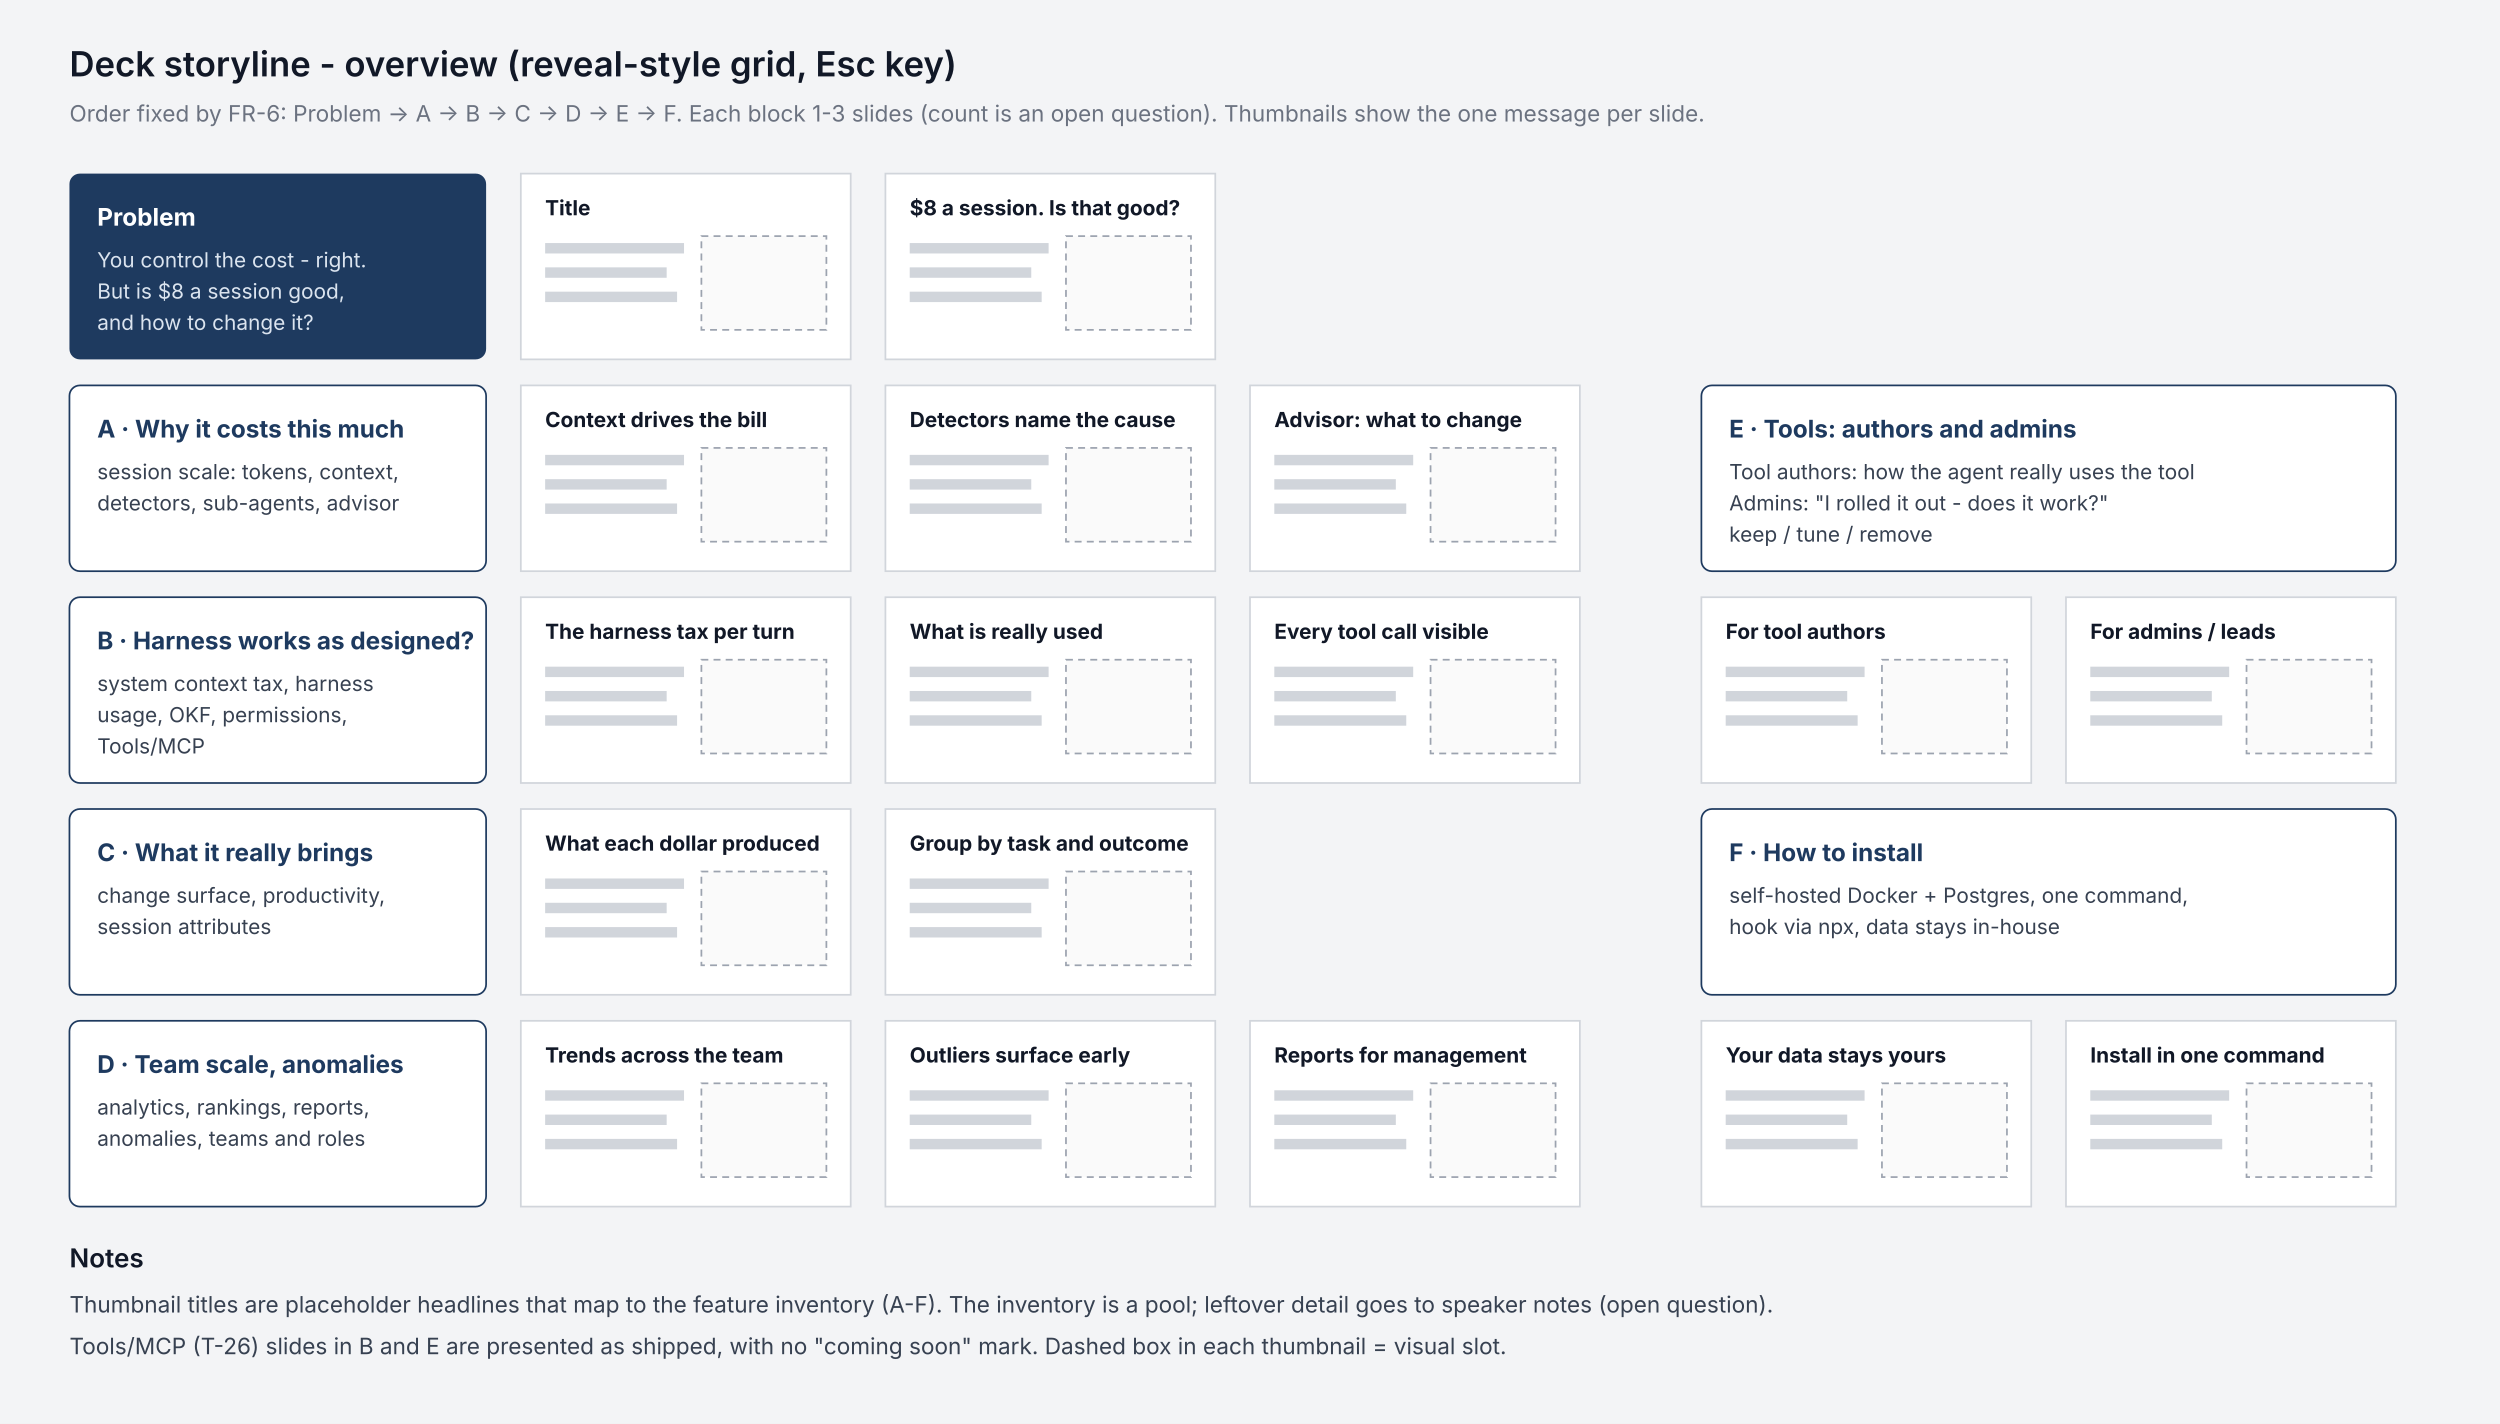
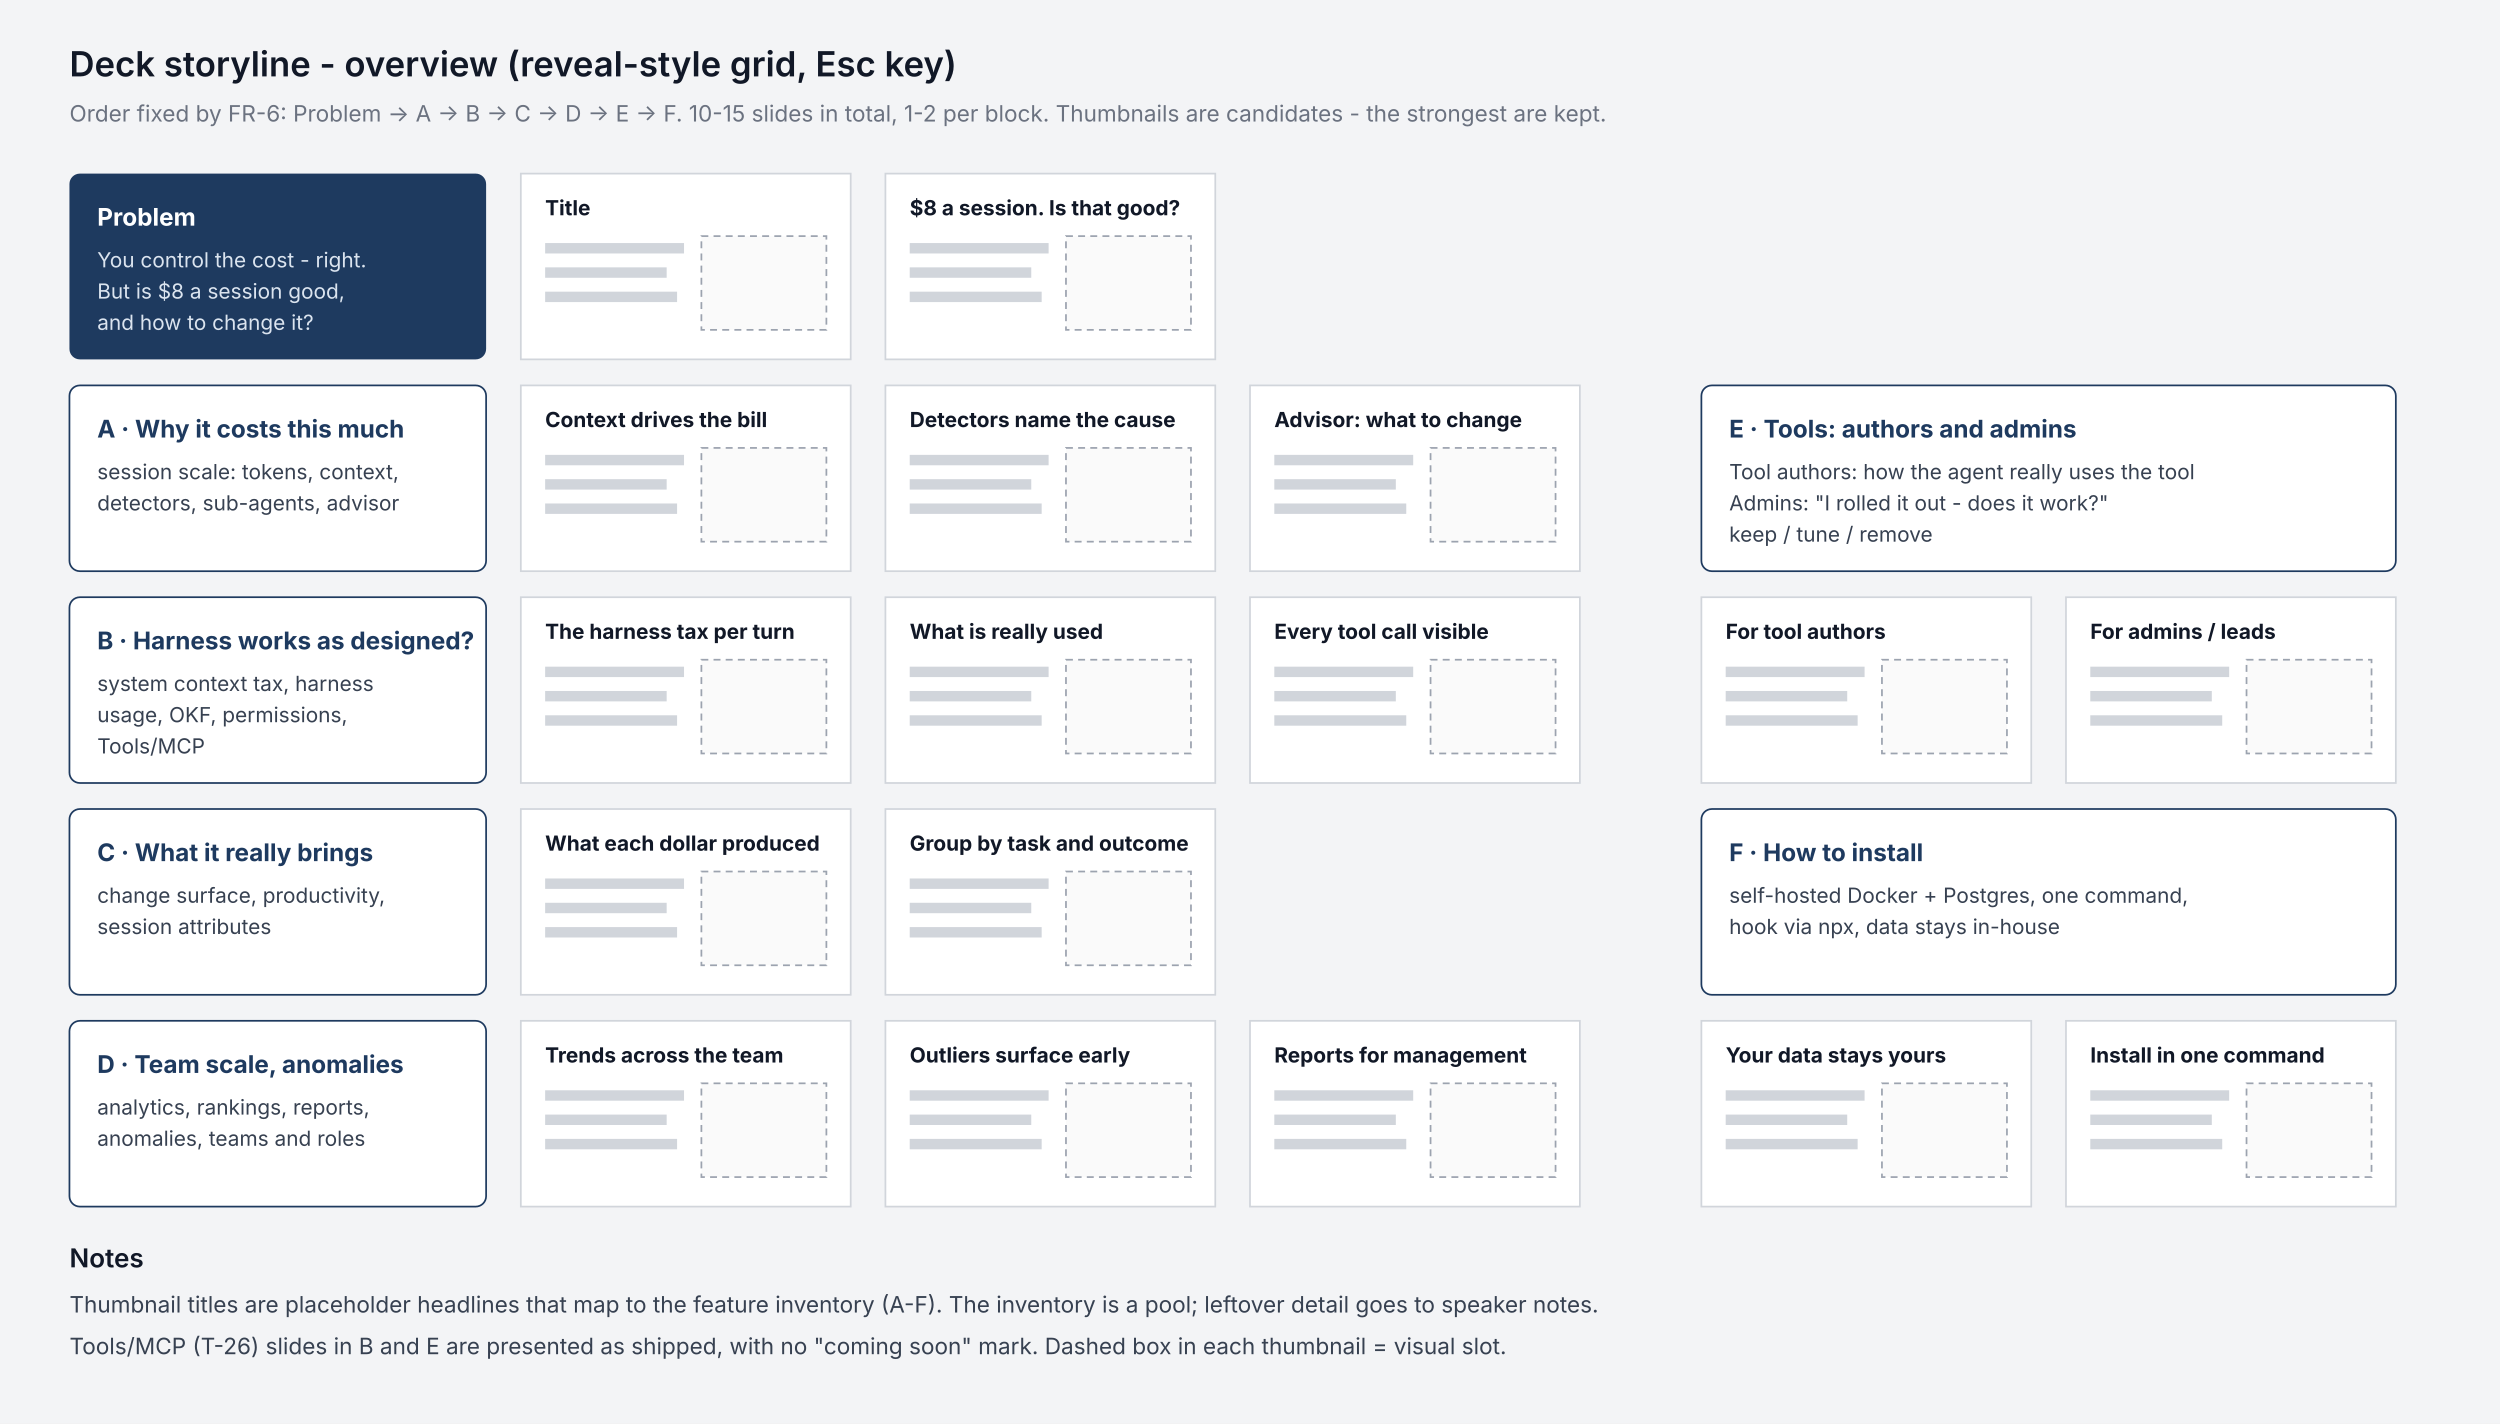
<svg xmlns="http://www.w3.org/2000/svg" width="1440" height="820" viewBox="0 0 1440 820" font-family="Inter, Segoe UI, Arial, sans-serif">
  <rect width="1440" height="820" fill="#f3f4f6" />
  <text x="40" y="44" font-size="20" font-weight="600" fill="#111827">Deck storyline - overview (reveal-style grid, Esc key)</text>
-   <text x="40" y="70" font-size="13" fill="#6b7280">Order fixed by FR-6: Problem -&gt; A -&gt; B -&gt; C -&gt; D -&gt; E -&gt; F. Each block 1-3 slides (count is an open question). Thumbnails show the one message per slide.</text>
+   <text x="40" y="70" font-size="13" fill="#6b7280">Order fixed by FR-6: Problem -&gt; A -&gt; B -&gt; C -&gt; D -&gt; E -&gt; F. 10-15 slides in total, 1-2 per block. Thumbnails are candidates - the strongest are kept.</text>
  <defs>
    <g id="thumb">
      <rect width="190" height="107" fill="#ffffff" stroke="#d1d5db" />
      <rect x="14" y="40" width="80" height="6" fill="#d1d5db" />
      <rect x="14" y="54" width="70" height="6" fill="#d1d5db" />
      <rect x="14" y="68" width="76" height="6" fill="#d1d5db" />
      <rect x="104" y="36" width="72" height="54" fill="#fafafa" stroke="#9ca3af" stroke-dasharray="4 3" />
    </g>
  </defs>
  <g font-size="12">
    <g transform="translate(40,100)">
      <rect width="240" height="107" rx="6" fill="#1e3a5f" />
      <text x="16" y="30" font-size="14" font-weight="700" fill="#ffffff">Problem</text>
      <text x="16" y="54" fill="#dbe4ef">You control the cost - right.</text>
      <text x="16" y="72" fill="#dbe4ef">But is $8 a session good,</text>
      <text x="16" y="90" fill="#dbe4ef">and how to change it?</text>
      <g transform="translate(260,0)">
        <use href="#thumb" />
        <text x="14" y="24" font-weight="700" fill="#111827">Title</text>
      </g>
      <g transform="translate(470,0)">
        <use href="#thumb" />
        <text x="14" y="24" font-weight="700" fill="#111827">$8 a session. Is that good?</text>
      </g>
    </g>
    <g transform="translate(40,222)">
      <rect width="240" height="107" rx="6" fill="#ffffff" stroke="#1e3a5f" />
      <text x="16" y="30" font-size="14" font-weight="700" fill="#1e3a5f">A · Why it costs this much</text>
      <text x="16" y="54" fill="#374151">session scale: tokens, context,</text>
      <text x="16" y="72" fill="#374151">detectors, sub-agents, advisor</text>
      <g transform="translate(260,0)">
        <use href="#thumb" />
        <text x="14" y="24" font-weight="700" fill="#111827">Context drives the bill</text>
      </g>
      <g transform="translate(470,0)">
        <use href="#thumb" />
        <text x="14" y="24" font-weight="700" fill="#111827">Detectors name the cause</text>
      </g>
      <g transform="translate(680,0)">
        <use href="#thumb" />
        <text x="14" y="24" font-weight="700" fill="#111827">Advisor: what to change</text>
      </g>
    </g>
    <g transform="translate(40,344)">
      <rect width="240" height="107" rx="6" fill="#ffffff" stroke="#1e3a5f" />
      <text x="16" y="30" font-size="14" font-weight="700" fill="#1e3a5f">B · Harness works as designed?</text>
      <text x="16" y="54" fill="#374151">system context tax, harness</text>
      <text x="16" y="72" fill="#374151">usage, OKF, permissions,</text>
      <text x="16" y="90" fill="#374151">Tools/MCP</text>
      <g transform="translate(260,0)">
        <use href="#thumb" />
        <text x="14" y="24" font-weight="700" fill="#111827">The harness tax per turn</text>
      </g>
      <g transform="translate(470,0)">
        <use href="#thumb" />
        <text x="14" y="24" font-weight="700" fill="#111827">What is really used</text>
      </g>
      <g transform="translate(680,0)">
        <use href="#thumb" />
        <text x="14" y="24" font-weight="700" fill="#111827">Every tool call visible</text>
      </g>
    </g>
    <g transform="translate(40,466)">
      <rect width="240" height="107" rx="6" fill="#ffffff" stroke="#1e3a5f" />
      <text x="16" y="30" font-size="14" font-weight="700" fill="#1e3a5f">C · What it really brings</text>
      <text x="16" y="54" fill="#374151">change surface, productivity,</text>
      <text x="16" y="72" fill="#374151">session attributes</text>
      <g transform="translate(260,0)">
        <use href="#thumb" />
        <text x="14" y="24" font-weight="700" fill="#111827">What each dollar produced</text>
      </g>
      <g transform="translate(470,0)">
        <use href="#thumb" />
        <text x="14" y="24" font-weight="700" fill="#111827">Group by task and outcome</text>
      </g>
    </g>
    <g transform="translate(40,588)">
      <rect width="240" height="107" rx="6" fill="#ffffff" stroke="#1e3a5f" />
      <text x="16" y="30" font-size="14" font-weight="700" fill="#1e3a5f">D · Team scale, anomalies</text>
      <text x="16" y="54" fill="#374151">analytics, rankings, reports,</text>
      <text x="16" y="72" fill="#374151">anomalies, teams and roles</text>
      <g transform="translate(260,0)">
        <use href="#thumb" />
        <text x="14" y="24" font-weight="700" fill="#111827">Trends across the team</text>
      </g>
      <g transform="translate(470,0)">
        <use href="#thumb" />
        <text x="14" y="24" font-weight="700" fill="#111827">Outliers surface early</text>
      </g>
      <g transform="translate(680,0)">
        <use href="#thumb" />
        <text x="14" y="24" font-weight="700" fill="#111827">Reports for management</text>
      </g>
    </g>
    <g transform="translate(980,222)">
      <rect width="400" height="107" rx="6" fill="#ffffff" stroke="#1e3a5f" />
      <text x="16" y="30" font-size="14" font-weight="700" fill="#1e3a5f">E · Tools: authors and admins</text>
      <text x="16" y="54" fill="#374151">Tool authors: how the agent really uses the tool</text>
      <text x="16" y="72" fill="#374151">Admins: "I rolled it out - does it work?"</text>
      <text x="16" y="90" fill="#374151">keep / tune / remove</text>
    </g>
    <g transform="translate(980,344)">
      <g>
        <use href="#thumb" />
        <text x="14" y="24" font-weight="700" fill="#111827">For tool authors</text>
      </g>
      <g transform="translate(210,0)">
        <use href="#thumb" />
        <text x="14" y="24" font-weight="700" fill="#111827">For admins / leads</text>
      </g>
    </g>
    <g transform="translate(980,466)">
      <rect width="400" height="107" rx="6" fill="#ffffff" stroke="#1e3a5f" />
      <text x="16" y="30" font-size="14" font-weight="700" fill="#1e3a5f">F · How to install</text>
      <text x="16" y="54" fill="#374151">self-hosted Docker + Postgres, one command,</text>
      <text x="16" y="72" fill="#374151">hook via npx, data stays in-house</text>
    </g>
    <g transform="translate(980,588)">
      <g>
        <use href="#thumb" />
        <text x="14" y="24" font-weight="700" fill="#111827">Your data stays yours</text>
      </g>
      <g transform="translate(210,0)">
        <use href="#thumb" />
        <text x="14" y="24" font-weight="700" fill="#111827">Install in one command</text>
      </g>
    </g>
  </g>
  <g transform="translate(40,730)" font-size="13" fill="#374151">
    <text font-size="15" font-weight="600" fill="#111827">Notes</text>
-     <text y="26">Thumbnail titles are placeholder headlines that map to the feature inventory (A-F). The inventory is a pool; leftover detail goes to speaker notes (open question).</text>
+     <text y="26">Thumbnail titles are placeholder headlines that map to the feature inventory (A-F). The inventory is a pool; leftover detail goes to speaker notes.</text>
    <text y="50">Tools/MCP (T-26) slides in B and E are presented as shipped, with no "coming soon" mark. Dashed box in each thumbnail = visual slot.</text>
  </g>
</svg>
